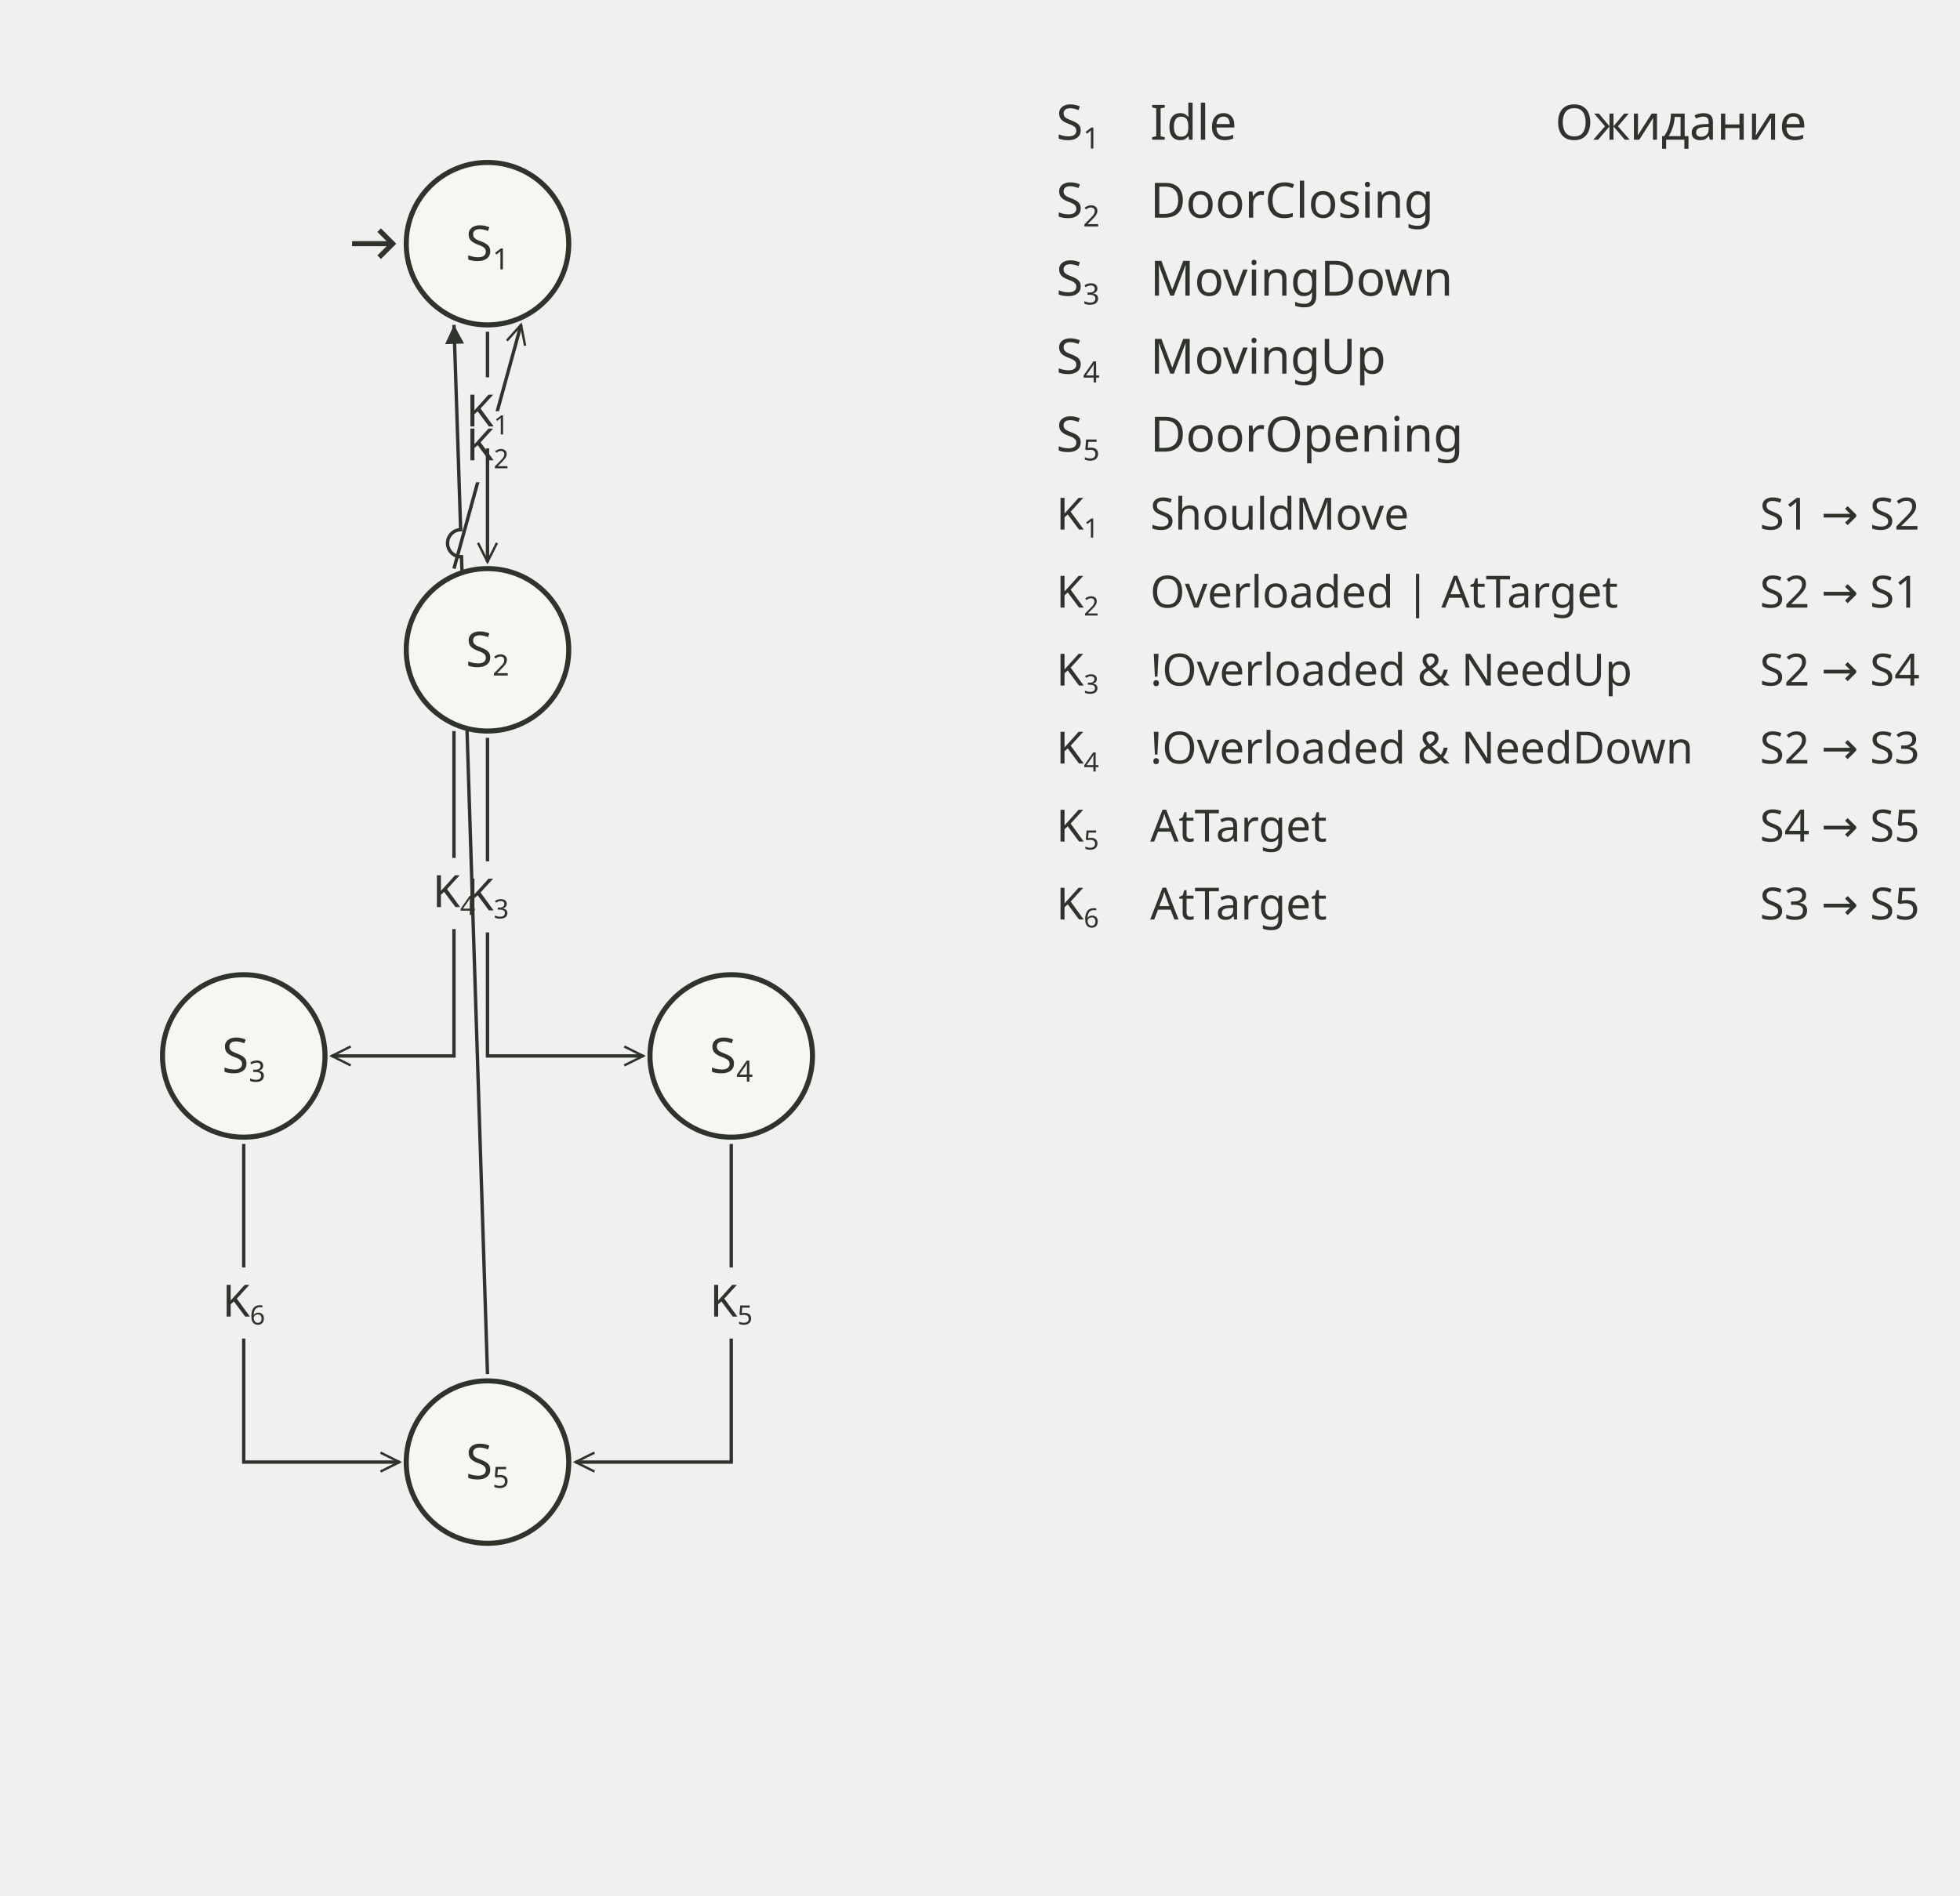
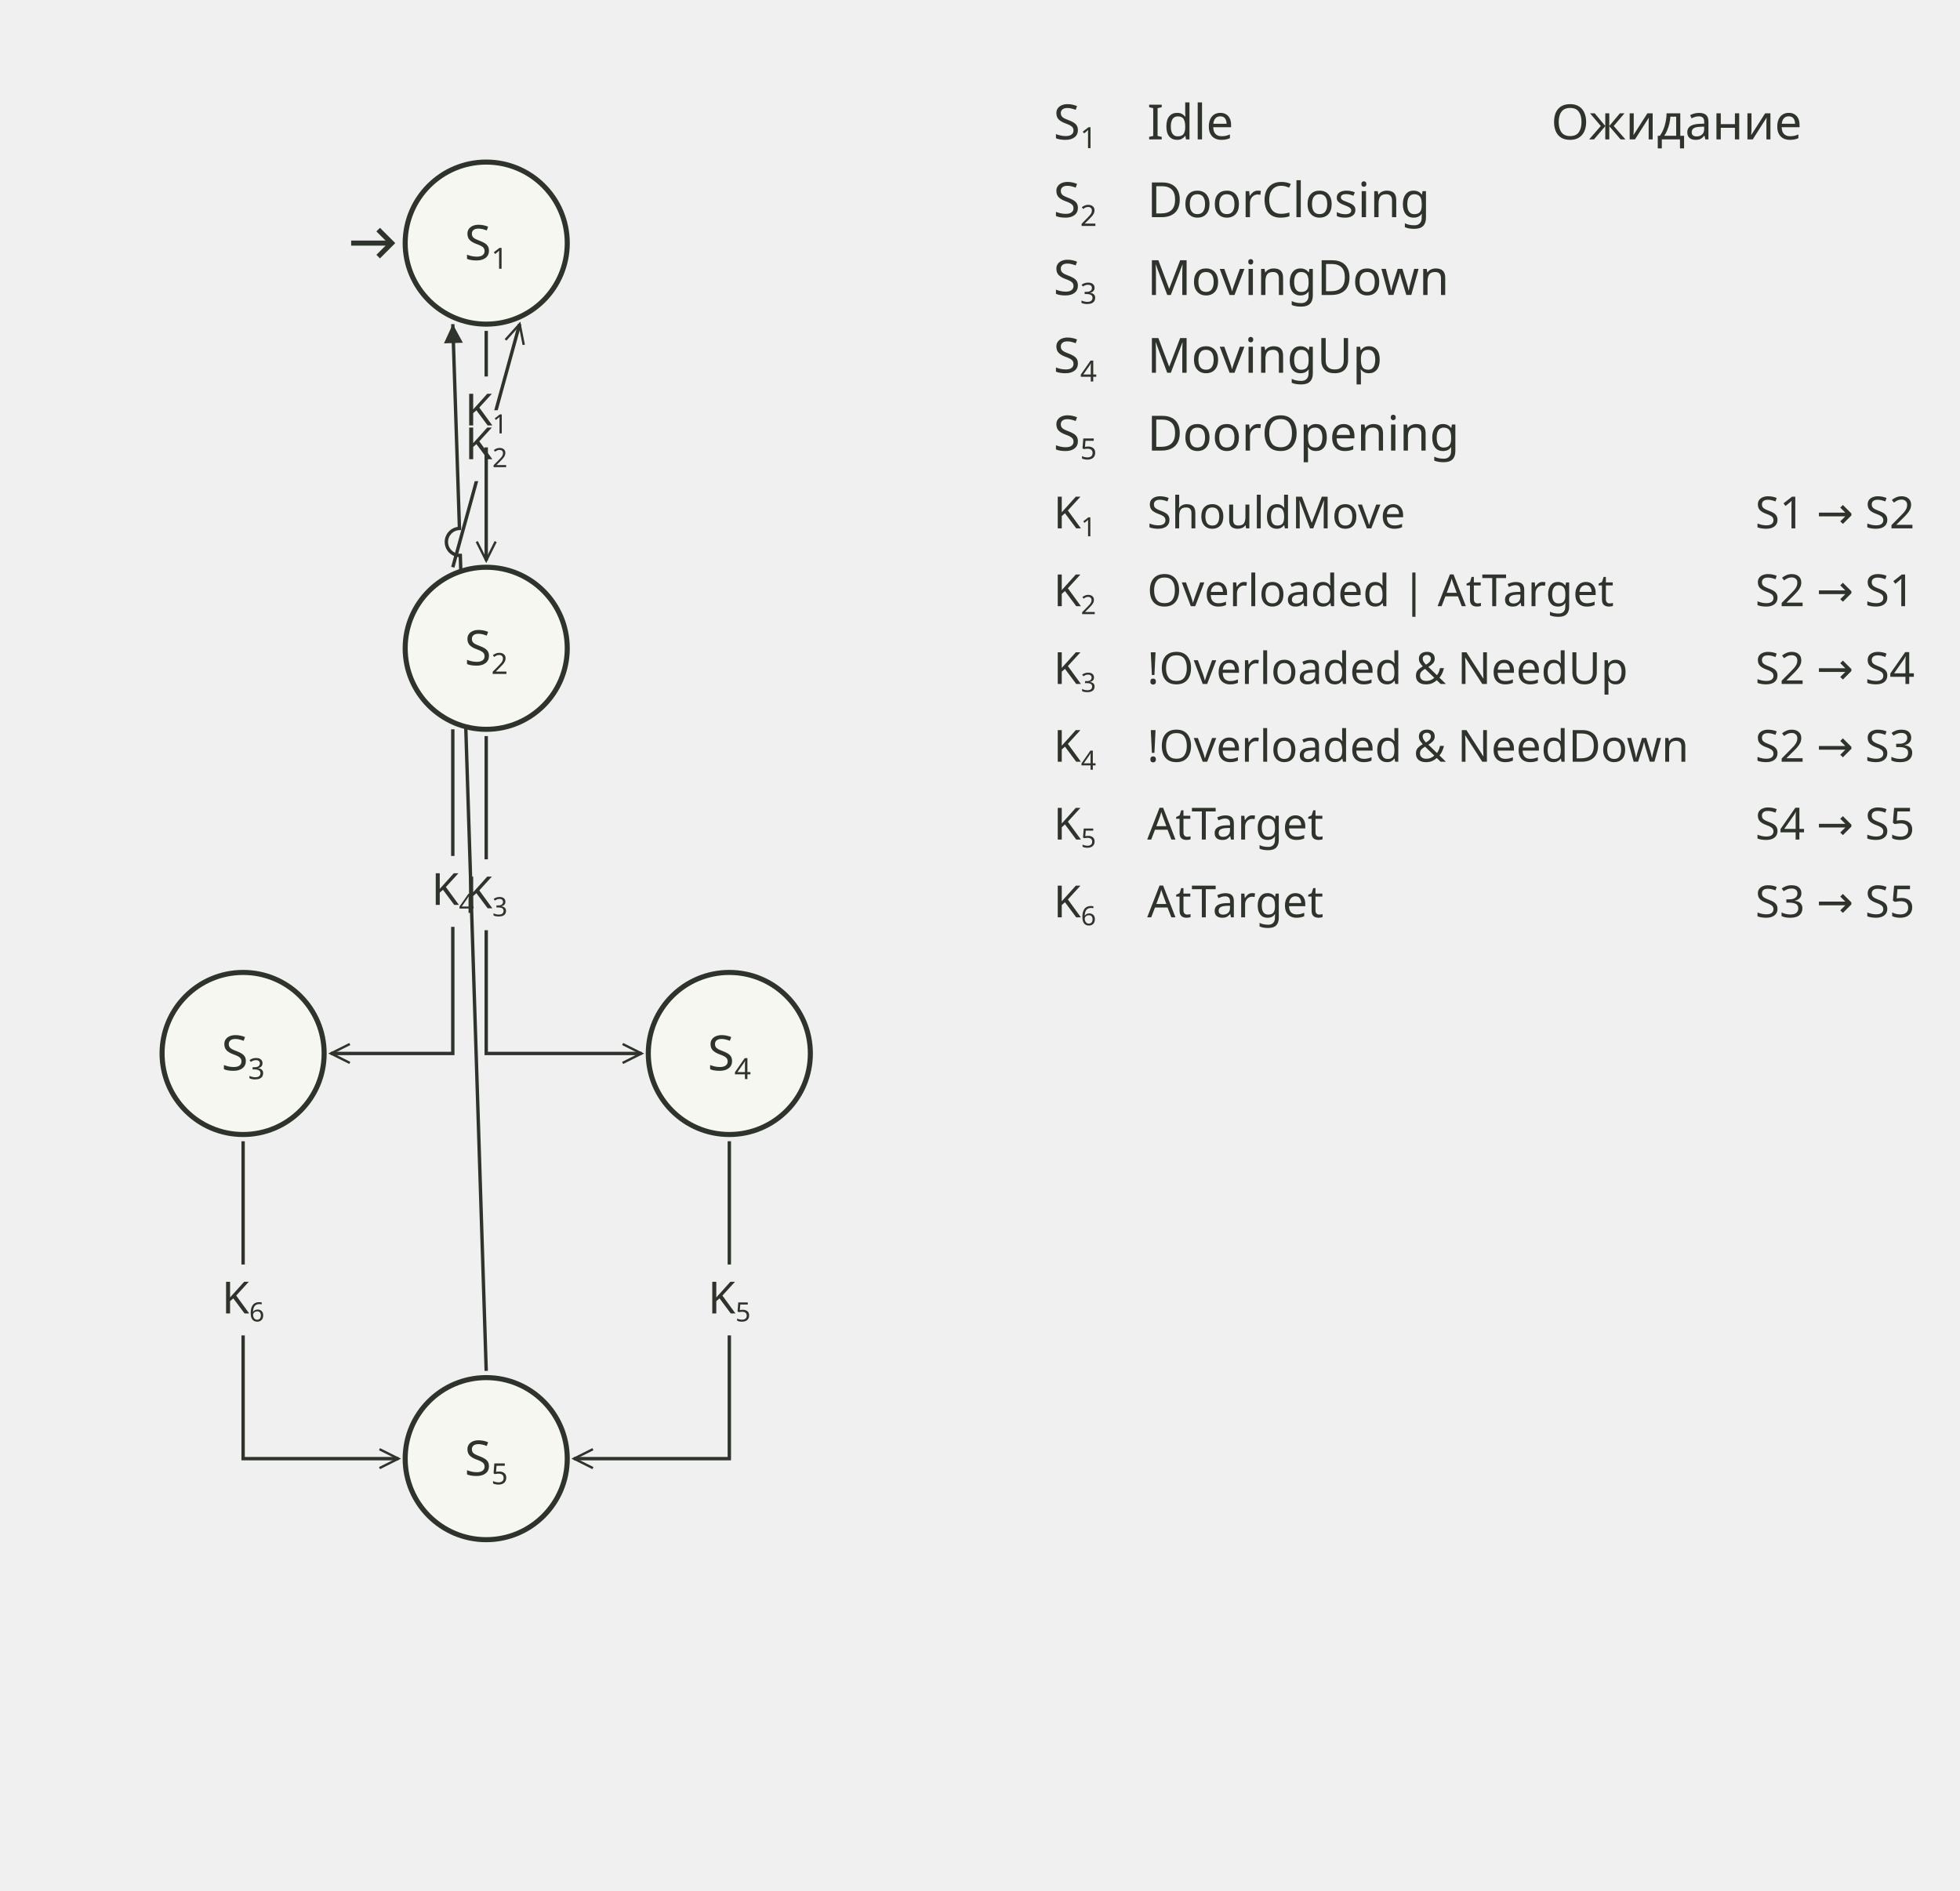
- <svg xmlns="http://www.w3.org/2000/svg" viewBox="0 0 578.967 560" width="578.967" height="560">
+ <svg xmlns="http://www.w3.org/2000/svg" viewBox="0 0 580.481 560" width="580.481" height="560">
  <defs>
    <marker id="arrow-open" viewBox="0 0 10 10" refX="9" refY="5" markerWidth="7" markerHeight="7" orient="auto-start-reverse">
      <path d="M1 1L9 5L1 9" fill="none" stroke="#2E332B" stroke-width="1" />
    </marker>
    <marker id="arrow-solid" viewBox="0 0 10 10" refX="9" refY="5" markerWidth="7" markerHeight="7" orient="auto-start-reverse">
      <path d="M1 1L9 5L1 9z" fill="#2E332B" stroke="none" />
    </marker>
    <marker id="arrow-open-next" viewBox="0 0 10 10" refX="9" refY="5" markerWidth="7" markerHeight="7" orient="auto-start-reverse">
      <path d="M1 1L9 5L1 9" fill="none" stroke="#6F5713" stroke-width="1.5" />
    </marker>
    <marker id="arrow-solid-next" viewBox="0 0 10 10" refX="9" refY="5" markerWidth="7" markerHeight="7" orient="auto-start-reverse">
      <path d="M1 1L9 5L1 9z" fill="#6F5713" stroke="none" />
    </marker>
  </defs>
  <mask id="gap-0" maskUnits="userSpaceOnUse" x="0" y="0" width="312" height="560">
    <rect x="0" y="0" width="312" height="560" fill="white" />
    <rect x="129" y="111.5" width="30" height="21" fill="black" />
  </mask>
  <path d="M144 98L144 166" fill="none" stroke="#2E332B" stroke-width="1" marker-end="url(#arrow-open)" mask="url(#gap-0)" />
  <text x="144" y="126" font-family="'ГОСТ 2.304-81'" font-size="13.12" fill="#2E332B" text-anchor="middle">K<tspan dy="0.3em" font-size="0.6em">1</tspan>
  </text>
  <mask id="gap-1" maskUnits="userSpaceOnUse" x="0" y="0" width="312" height="560">
    <rect x="0" y="0" width="312" height="560" fill="white" />
    <rect x="129" y="121.5" width="30" height="21" fill="black" />
  </mask>
  <path d="M134.1 168L142.939 135.857A4 4 0 0 1 145.061 128.143L153.9 96" fill="none" stroke="#2E332B" stroke-width="1" marker-end="url(#arrow-open)" mask="url(#gap-1)" />
  <text x="144" y="136" font-family="'ГОСТ 2.304-81'" font-size="13.12" fill="#2E332B" text-anchor="middle">K<tspan dy="0.3em" font-size="0.6em">2</tspan>
  </text>
  <mask id="gap-2" maskUnits="userSpaceOnUse" x="0" y="0" width="312" height="560">
    <rect x="0" y="0" width="312" height="560" fill="white" />
    <rect x="129" y="254.5" width="30" height="21" fill="black" />
  </mask>
  <path d="M144 218L144 312L190 312" fill="none" stroke="#2E332B" stroke-width="1" marker-end="url(#arrow-open)" mask="url(#gap-2)" />
  <text x="144" y="269" font-family="'ГОСТ 2.304-81'" font-size="13.12" fill="#2E332B" text-anchor="middle">K<tspan dy="0.3em" font-size="0.6em">3</tspan>
  </text>
  <mask id="gap-3" maskUnits="userSpaceOnUse" x="0" y="0" width="312" height="560">
    <rect x="0" y="0" width="312" height="560" fill="white" />
    <rect x="119.1" y="253.5" width="30" height="21" fill="black" />
  </mask>
  <path d="M134.1 216L134.1 312L98 312" fill="none" stroke="#2E332B" stroke-width="1" marker-end="url(#arrow-open)" mask="url(#gap-3)" />
  <text x="134.1" y="268" font-family="'ГОСТ 2.304-81'" font-size="13.12" fill="#2E332B" text-anchor="middle">K<tspan dy="0.3em" font-size="0.6em">4</tspan>
  </text>
  <mask id="gap-4" maskUnits="userSpaceOnUse" x="0" y="0" width="312" height="560">
    <rect x="0" y="0" width="312" height="560" fill="white" />
    <rect x="201" y="374.5" width="30" height="21" fill="black" />
  </mask>
  <path d="M216 338L216 432L170 432" fill="none" stroke="#2E332B" stroke-width="1" marker-end="url(#arrow-open)" mask="url(#gap-4)" />
  <text x="216" y="389" font-family="'ГОСТ 2.304-81'" font-size="13.12" fill="#2E332B" text-anchor="middle">K<tspan dy="0.3em" font-size="0.6em">5</tspan>
  </text>
  <mask id="gap-5" maskUnits="userSpaceOnUse" x="0" y="0" width="312" height="560">
    <rect x="0" y="0" width="312" height="560" fill="white" />
    <rect x="57" y="374.5" width="30" height="21" fill="black" />
  </mask>
  <path d="M72 338L72 432L118 432" fill="none" stroke="#2E332B" stroke-width="1" marker-end="url(#arrow-open)" mask="url(#gap-5)" />
  <text x="72" y="389" font-family="'ГОСТ 2.304-81'" font-size="13.12" fill="#2E332B" text-anchor="middle">K<tspan dy="0.3em" font-size="0.6em">6</tspan>
  </text>
  <path d="M144 406L136.328 164.498A4 4 0 0 1 136.072 156.502L134.1 96" fill="none" stroke="#2E332B" stroke-width="1" marker-end="url(#arrow-solid)" />
  <circle cx="144" cy="72" r="24" fill="#F7F7F2" stroke="#2E332B" stroke-width="1.5" />
  <path d="M104.0 72.0L116.0 72.0" fill="none" stroke="#2E332B" stroke-width="1.5" />
  <path d="M112.0 68.0L116.0 72.0L112.0 76.0" fill="none" stroke="#2E332B" stroke-width="1.5" />
  <text x="144" y="77" font-family="'ГОСТ 2.304-81'" font-size="14.4" fill="#2E332B" text-anchor="middle">S<tspan dy="0.3em" font-size="0.6em">1</tspan>
  </text>
  <circle cx="144" cy="192" r="24" fill="#F7F7F2" stroke="#2E332B" stroke-width="1.5" />
  <text x="144" y="197" font-family="'ГОСТ 2.304-81'" font-size="14.4" fill="#2E332B" text-anchor="middle">S<tspan dy="0.3em" font-size="0.6em">2</tspan>
  </text>
  <circle cx="72" cy="312" r="24" fill="#F7F7F2" stroke="#2E332B" stroke-width="1.5" />
  <text x="72" y="317" font-family="'ГОСТ 2.304-81'" font-size="14.4" fill="#2E332B" text-anchor="middle">S<tspan dy="0.3em" font-size="0.6em">3</tspan>
  </text>
  <circle cx="216" cy="312" r="24" fill="#F7F7F2" stroke="#2E332B" stroke-width="1.5" />
  <text x="216" y="317" font-family="'ГОСТ 2.304-81'" font-size="14.4" fill="#2E332B" text-anchor="middle">S<tspan dy="0.3em" font-size="0.6em">4</tspan>
  </text>
  <circle cx="144" cy="432" r="24" fill="#F7F7F2" stroke="#2E332B" stroke-width="1.5" />
  <text x="144" y="437" font-family="'ГОСТ 2.304-81'" font-size="14.4" fill="#2E332B" text-anchor="middle">S<tspan dy="0.3em" font-size="0.6em">5</tspan>
  </text>
  <text x="312" y="41.28" font-family="'ГОСТ 2.304-81'" font-size="14.4" fill="#2E332B">S<tspan dy="0.3em" font-size="0.6em">1</tspan>
  </text>
  <text x="339.756" y="41.28" font-family="'ГОСТ 2.304-81'" font-size="14.4" fill="#2E332B">Idle</text>
  <text x="459.384" y="41.28" font-family="'ГОСТ 2.304-81'" font-size="14.4" fill="#2E332B">Ожидание</text>
  <text x="312" y="64.32" font-family="'ГОСТ 2.304-81'" font-size="14.4" fill="#2E332B">S<tspan dy="0.3em" font-size="0.6em">2</tspan>
  </text>
  <text x="339.756" y="64.32" font-family="'ГОСТ 2.304-81'" font-size="14.4" fill="#2E332B">DoorClosing</text>
  <text x="312" y="87.36" font-family="'ГОСТ 2.304-81'" font-size="14.4" fill="#2E332B">S<tspan dy="0.3em" font-size="0.6em">3</tspan>
  </text>
  <text x="339.756" y="87.36" font-family="'ГОСТ 2.304-81'" font-size="14.4" fill="#2E332B">MovingDown</text>
  <text x="312" y="110.4" font-family="'ГОСТ 2.304-81'" font-size="14.4" fill="#2E332B">S<tspan dy="0.3em" font-size="0.6em">4</tspan>
  </text>
  <text x="339.756" y="110.4" font-family="'ГОСТ 2.304-81'" font-size="14.4" fill="#2E332B">MovingUp</text>
  <text x="312" y="133.44" font-family="'ГОСТ 2.304-81'" font-size="14.4" fill="#2E332B">S<tspan dy="0.3em" font-size="0.6em">5</tspan>
  </text>
  <text x="339.756" y="133.44" font-family="'ГОСТ 2.304-81'" font-size="14.4" fill="#2E332B">DoorOpening</text>
  <text x="312" y="156.48" font-family="'ГОСТ 2.304-81'" font-size="13.12" fill="#2E332B">K<tspan dy="0.3em" font-size="0.6em">1</tspan>
  </text>
  <text x="339.756" y="156.48" font-family="'ГОСТ 2.304-81'" font-size="13.12" fill="#2E332B">ShouldMove</text>
-   <text x="519.835" y="156.48" font-family="'ГОСТ 2.304-81'" font-size="13.12" fill="#2E332B">S1 → S2</text>
+   <text x="519.835" y="156.48" font-family="'ГОСТ 2.304-81'" font-size="13.12" fill="#2E332B">S1 <tspan font-family="'Fira Code'">→</tspan> S2</text>
  <text x="312" y="179.52" font-family="'ГОСТ 2.304-81'" font-size="13.12" fill="#2E332B">K<tspan dy="0.3em" font-size="0.6em">2</tspan>
  </text>
  <text x="339.756" y="179.52" font-family="'ГОСТ 2.304-81'" font-size="13.12" fill="#2E332B">Overloaded | AtTarget</text>
-   <text x="519.835" y="179.52" font-family="'ГОСТ 2.304-81'" font-size="13.12" fill="#2E332B">S2 → S1</text>
+   <text x="519.835" y="179.52" font-family="'ГОСТ 2.304-81'" font-size="13.12" fill="#2E332B">S2 <tspan font-family="'Fira Code'">→</tspan> S1</text>
  <text x="312" y="202.56" font-family="'ГОСТ 2.304-81'" font-size="13.12" fill="#2E332B">K<tspan dy="0.3em" font-size="0.6em">3</tspan>
  </text>
  <text x="339.756" y="202.56" font-family="'ГОСТ 2.304-81'" font-size="13.12" fill="#2E332B">!Overloaded &amp; NeedUp</text>
-   <text x="519.835" y="202.56" font-family="'ГОСТ 2.304-81'" font-size="13.12" fill="#2E332B">S2 → S4</text>
+   <text x="519.835" y="202.56" font-family="'ГОСТ 2.304-81'" font-size="13.12" fill="#2E332B">S2 <tspan font-family="'Fira Code'">→</tspan> S4</text>
  <text x="312" y="225.6" font-family="'ГОСТ 2.304-81'" font-size="13.12" fill="#2E332B">K<tspan dy="0.3em" font-size="0.6em">4</tspan>
  </text>
  <text x="339.756" y="225.6" font-family="'ГОСТ 2.304-81'" font-size="13.12" fill="#2E332B">!Overloaded &amp; NeedDown</text>
-   <text x="519.835" y="225.6" font-family="'ГОСТ 2.304-81'" font-size="13.12" fill="#2E332B">S2 → S3</text>
+   <text x="519.835" y="225.6" font-family="'ГОСТ 2.304-81'" font-size="13.12" fill="#2E332B">S2 <tspan font-family="'Fira Code'">→</tspan> S3</text>
  <text x="312" y="248.64" font-family="'ГОСТ 2.304-81'" font-size="13.12" fill="#2E332B">K<tspan dy="0.3em" font-size="0.6em">5</tspan>
  </text>
  <text x="339.756" y="248.64" font-family="'ГОСТ 2.304-81'" font-size="13.12" fill="#2E332B">AtTarget</text>
-   <text x="519.835" y="248.64" font-family="'ГОСТ 2.304-81'" font-size="13.12" fill="#2E332B">S4 → S5</text>
+   <text x="519.835" y="248.64" font-family="'ГОСТ 2.304-81'" font-size="13.12" fill="#2E332B">S4 <tspan font-family="'Fira Code'">→</tspan> S5</text>
  <text x="312" y="271.68" font-family="'ГОСТ 2.304-81'" font-size="13.12" fill="#2E332B">K<tspan dy="0.3em" font-size="0.6em">6</tspan>
  </text>
  <text x="339.756" y="271.68" font-family="'ГОСТ 2.304-81'" font-size="13.12" fill="#2E332B">AtTarget</text>
-   <text x="519.835" y="271.68" font-family="'ГОСТ 2.304-81'" font-size="13.12" fill="#2E332B">S3 → S5</text>
+   <text x="519.835" y="271.68" font-family="'ГОСТ 2.304-81'" font-size="13.12" fill="#2E332B">S3 <tspan font-family="'Fira Code'">→</tspan> S5</text>
</svg>
